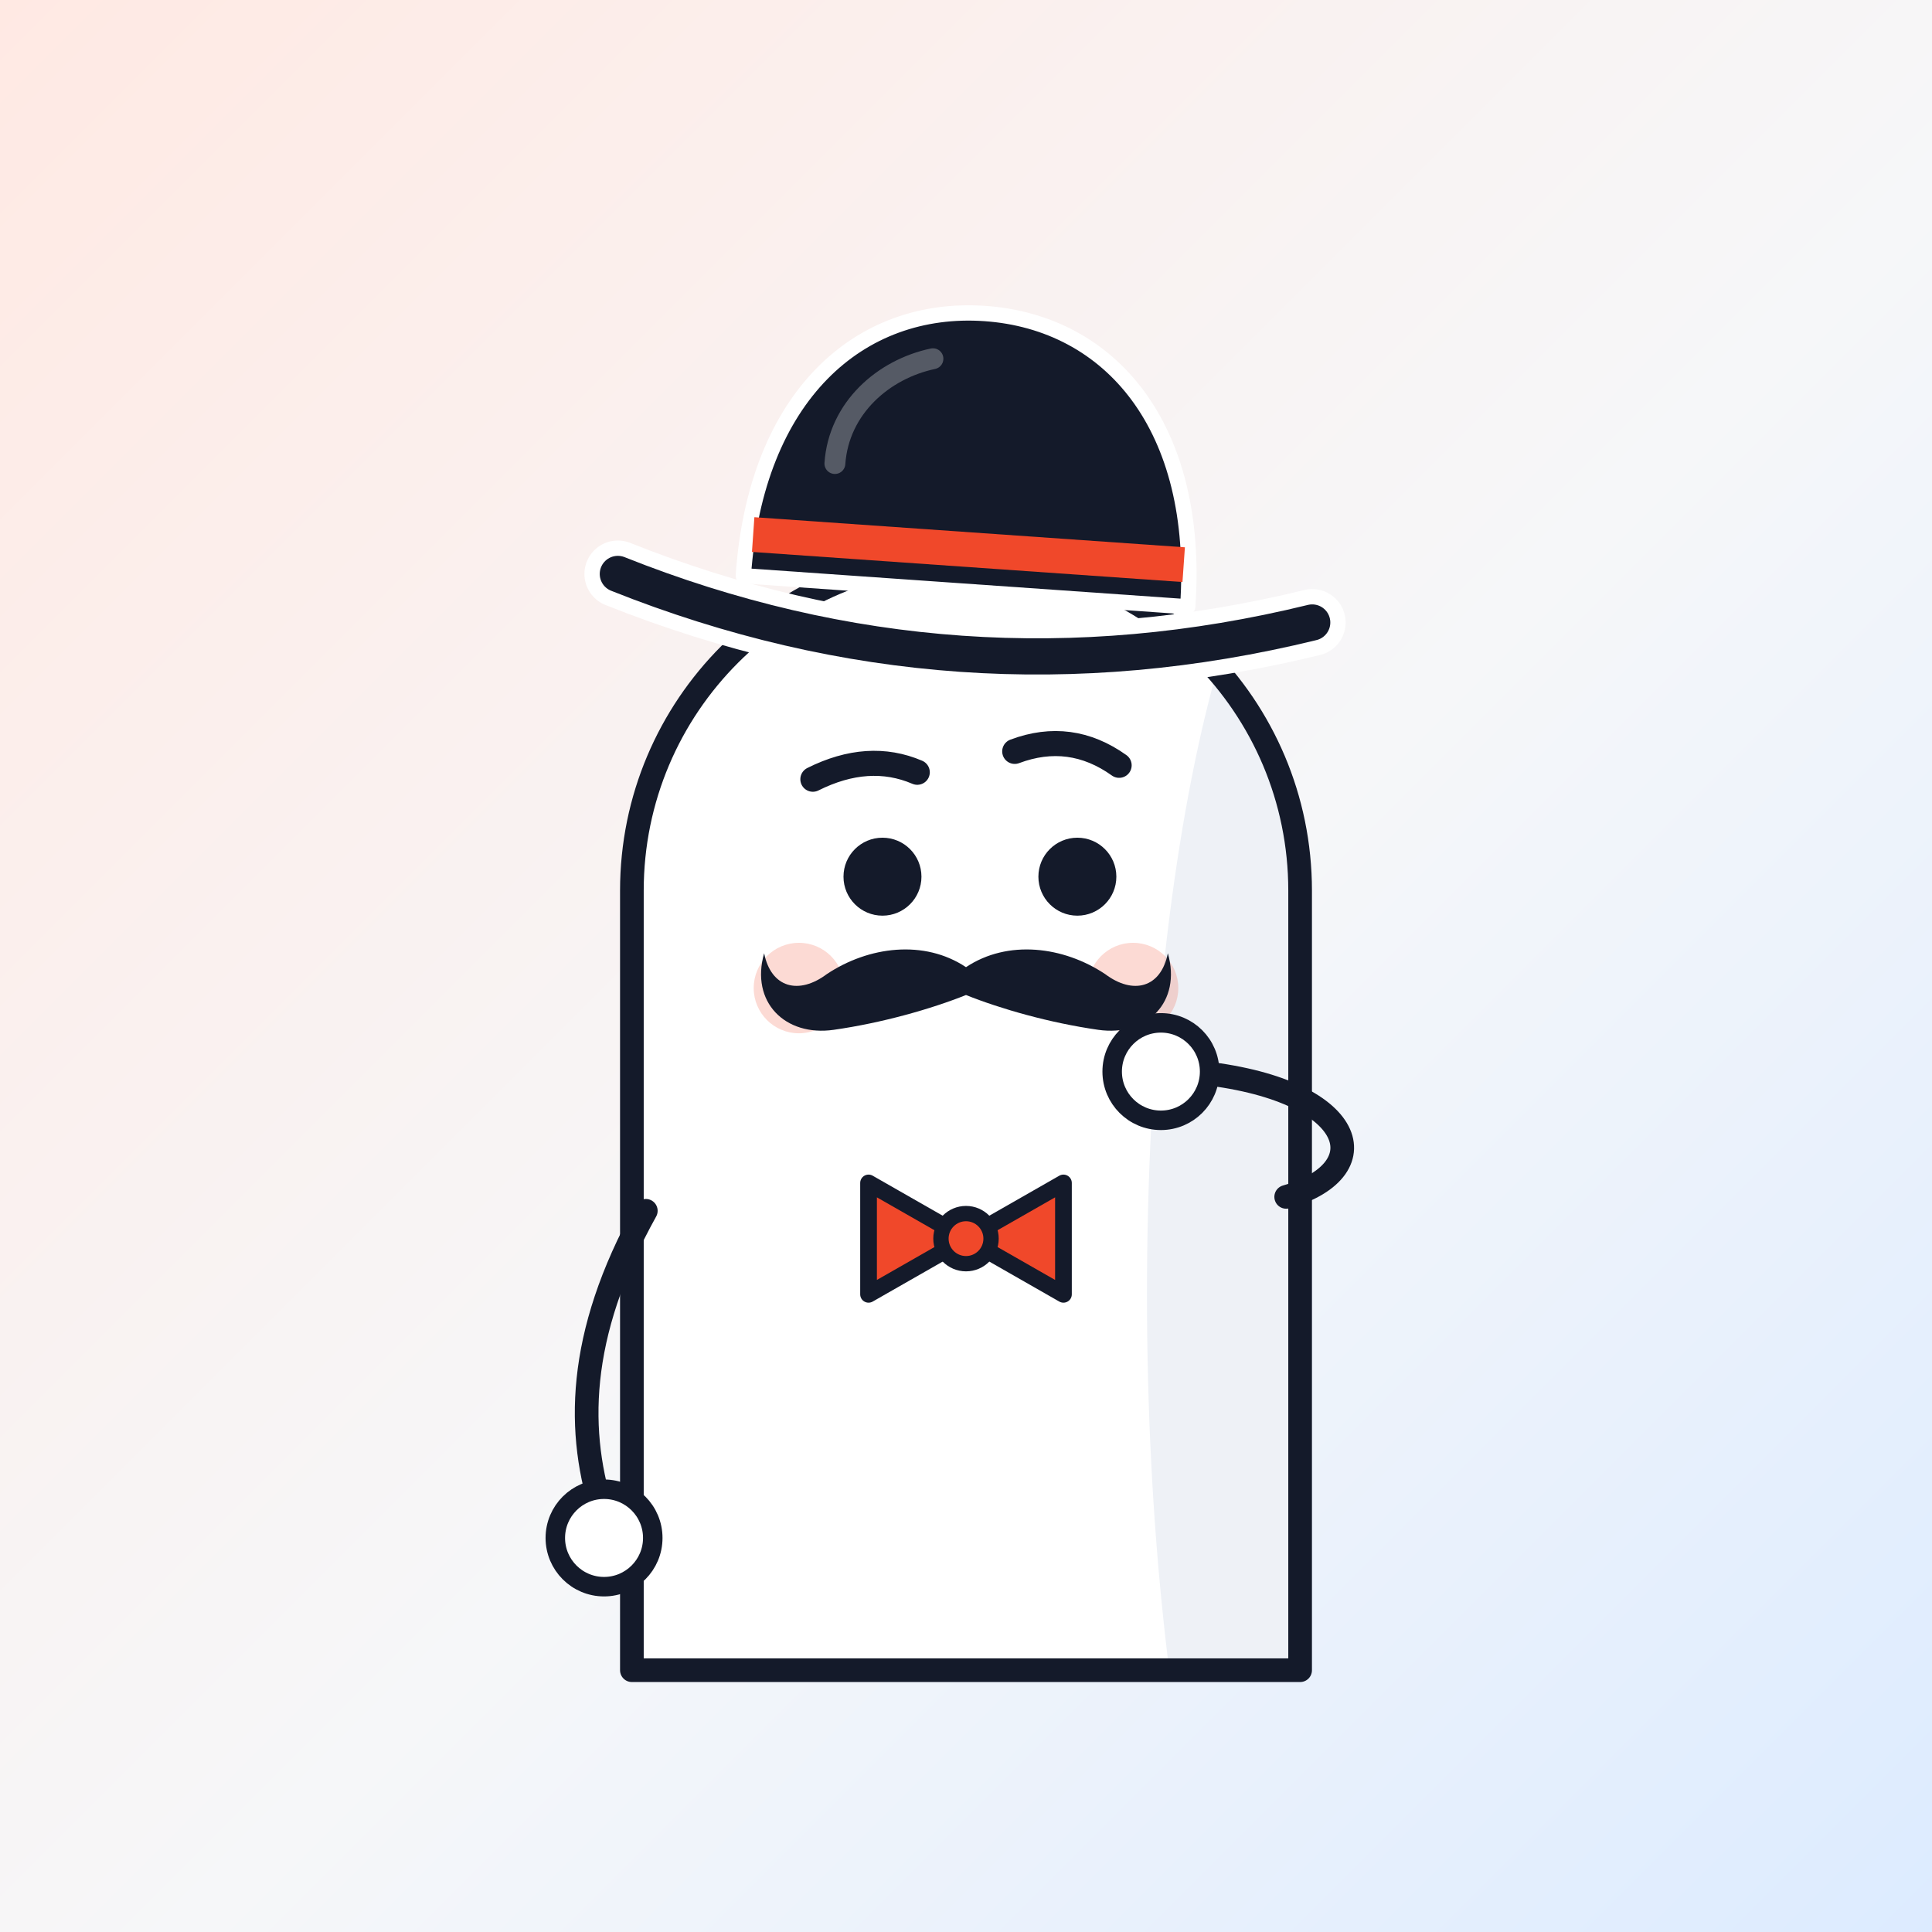
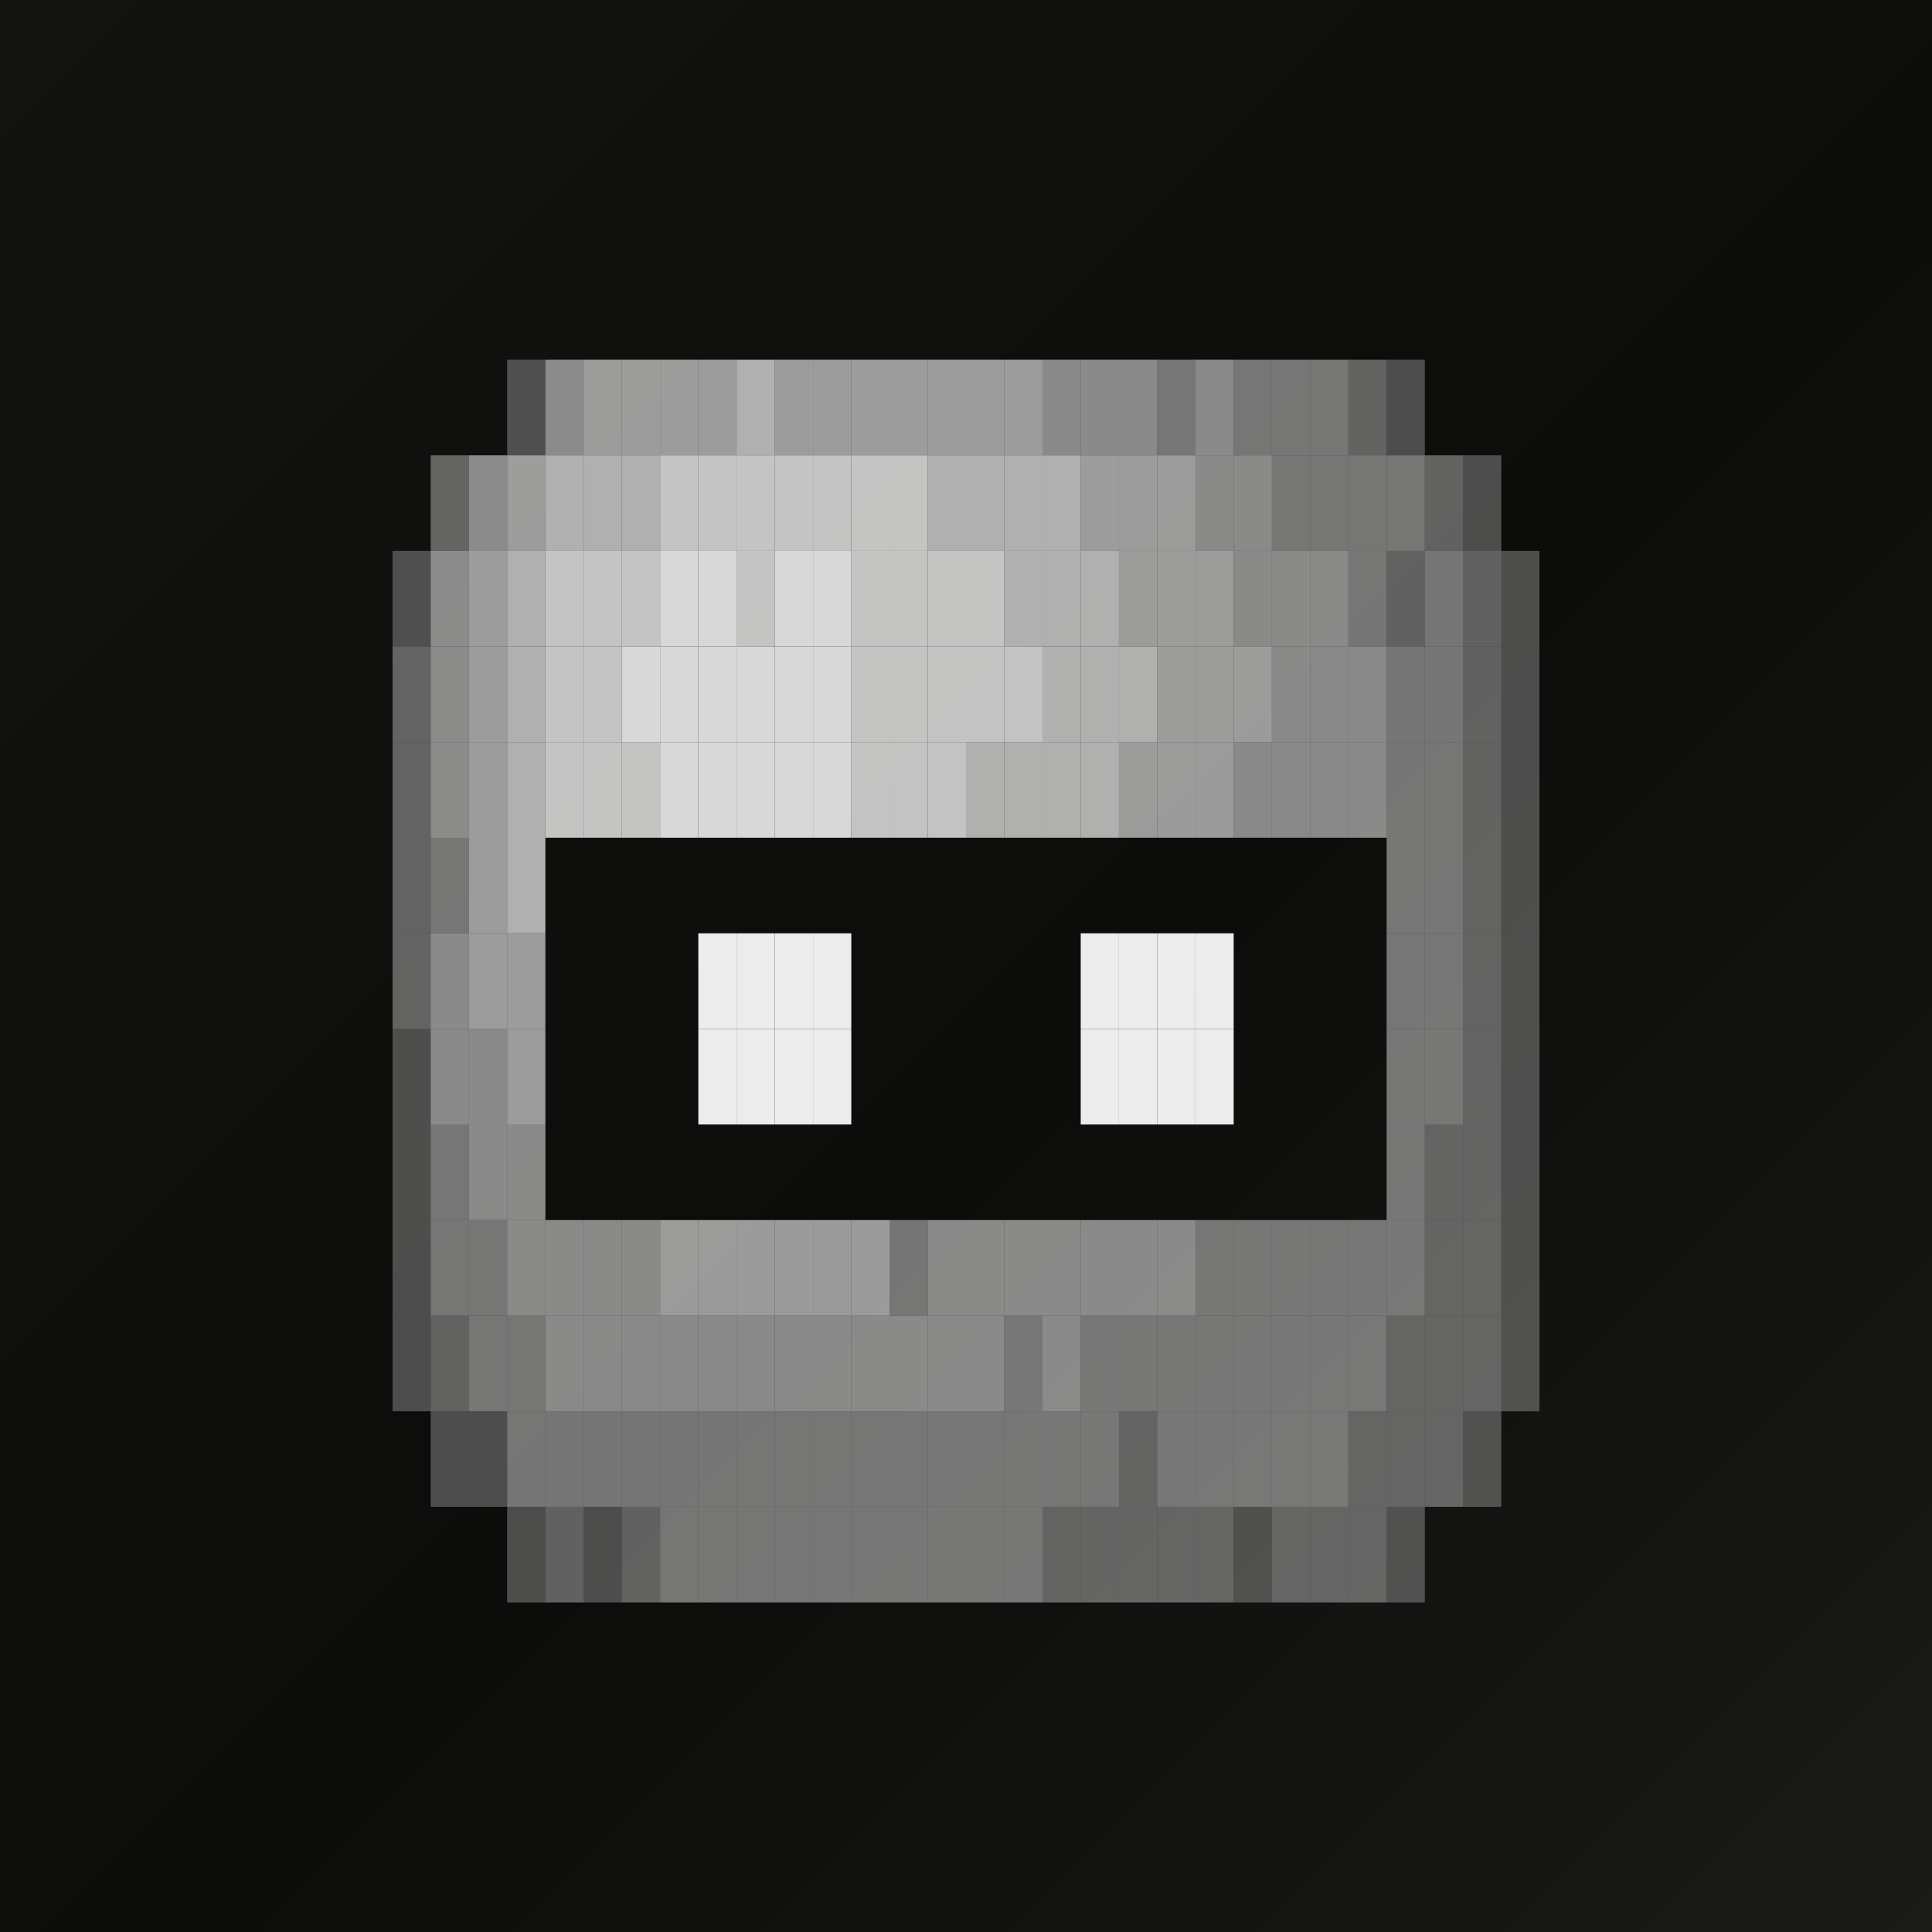
<svg xmlns="http://www.w3.org/2000/svg" viewBox="0 0 1024 1024">
  <defs>
    <linearGradient id="g" x1="0" y1="0" x2="1" y2="1">
-       <stop offset="0" stop-color="#FFE9E3" />
-       <stop offset=".55" stop-color="#F6F7F9" />
-       <stop offset="1" stop-color="#DCEBFF" />
+       <stop offset="0" stop-color="#131312" />
+       <stop offset=".55" stop-color="#0c0c0b" />
+       <stop offset="1" stop-color="#1a1a18" />
    </linearGradient>
  </defs>
  <rect width="1024" height="1024" fill="url(#g)" />
-   <svg x="246" y="140" width="532" height="760" viewBox="28 30 144 206">
-     <defs>
-       <clipPath id="ch4c">
-         <path d="M52 232V120a48 48 0 0 1 96 0V232Z" />
-       </clipPath>
-     </defs>
-     <g class="body">
-       <path d="M52 232V120a48 48 0 0 1 96 0V232Z" fill="#fff" />
-       <g clip-path="url(#ch4c)">
-         <ellipse cx="156" cy="178" rx="30" ry="120" fill="#EEF1F6" />
-       </g>
-       <path d="M52 232V120a48 48 0 0 1 96 0V232Z" fill="none" stroke="#141A2A" stroke-width="3.4" stroke-linejoin="round" />
-       <circle cx="76" cy="134" r="6.5" fill="#F0482A" opacity=".2" />
-       <circle cx="124" cy="134" r="6.5" fill="#F0482A" opacity=".2" />
-       <g class="eyes">
-         <circle cx="88" cy="118" r="5.6" fill="#141A2A" />
-         <circle cx="116" cy="118" r="5.6" fill="#141A2A" />
-       </g>
-       <path d="M78 104q8 -4 15 -1M107 100q8 -3 15 2" stroke="#141A2A" stroke-width="3.6" fill="none" stroke-linecap="round" />
-       <path d="M100 131C94 127 86 128 80 132C76 135 72 134 71 129C69 136 74 141 81 140C88 139 95 137 100 135C105 137 112 139 119 140C126 141 131 136 129 129C128 134 124 135 120 132C114 128 106 127 100 131Z" fill="#141A2A" />
-       <path d="M100 170L86 162V178ZM100 170L114 162V178Z" fill="#F0482A" stroke="#141A2A" stroke-width="2.4" stroke-linejoin="round" />
-       <circle cx="100" cy="170" r="3.6" fill="#F0482A" stroke="#141A2A" stroke-width="2.2" />
-       <path d="M54 166C44 184 44 198 48 210" stroke="#141A2A" stroke-width="3.4" fill="none" stroke-linecap="round" />
-       <circle cx="48" cy="213" r="7" fill="#fff" stroke="#141A2A" stroke-width="2.8" />
-       <path d="M146 164C160 160 156 148 132 146" stroke="#141A2A" stroke-width="3.4" fill="none" stroke-linecap="round" />
-       <circle cx="128" cy="146" r="7" fill="#fff" stroke="#141A2A" stroke-width="2.8" />
-       <g class="hat">
-         <g transform="rotate(4 100 76)">
-           <path d="M50 78Q100 94 150 78" stroke="#fff" stroke-width="9.6" fill="none" stroke-linecap="round" />
-           <path d="M68 77C68 51 82 37 100 37C118 37 132 51 132 77Z" fill="#141A2A" stroke="#fff" stroke-width="2.2" stroke-linejoin="round" />
-           <path d="M69 71H131" stroke="#F0482A" stroke-width="5" />
-           <path d="M50 78Q100 94 150 78" stroke="#141A2A" stroke-width="5.2" fill="none" stroke-linecap="round" />
-           <path d="M80 60C80 52 86 46 93 44" stroke="rgba(255,255,255,.28)" stroke-width="3" fill="none" stroke-linecap="round" />
-         </g>
-       </g>
-     </g>
+   <svg x="208" y="140" width="608" height="760" viewBox="0 0 180 225">
+     <rect x="18" y="15" width="6" height="15" fill="#ececec" opacity="0.29" />
+     <rect x="24" y="15" width="6" height="15" fill="#ececec" opacity="0.56" />
+     <rect x="30" y="15" width="6" height="15" fill="#ececec" opacity="0.64" />
+     <rect x="36" y="15" width="6" height="15" fill="#ececec" opacity="0.64" />
+     <rect x="42" y="15" width="6" height="15" fill="#ececec" opacity="0.64" />
+     <rect x="48" y="15" width="6" height="15" fill="#ececec" opacity="0.64" />
+     <rect x="54" y="15" width="6" height="15" fill="#ececec" opacity="0.73" />
+     <rect x="60" y="15" width="6" height="15" fill="#ececec" opacity="0.64" />
+     <rect x="66" y="15" width="6" height="15" fill="#ececec" opacity="0.64" />
+     <rect x="72" y="15" width="6" height="15" fill="#ececec" opacity="0.64" />
+     <rect x="78" y="15" width="6" height="15" fill="#ececec" opacity="0.64" />
+     <rect x="84" y="15" width="6" height="15" fill="#ececec" opacity="0.64" />
+     <rect x="90" y="15" width="6" height="15" fill="#ececec" opacity="0.64" />
+     <rect x="96" y="15" width="6" height="15" fill="#ececec" opacity="0.64" />
+     <rect x="102" y="15" width="6" height="15" fill="#ececec" opacity="0.56" />
+     <rect x="108" y="15" width="6" height="15" fill="#ececec" opacity="0.56" />
+     <rect x="114" y="15" width="6" height="15" fill="#ececec" opacity="0.56" />
+     <rect x="120" y="15" width="6" height="15" fill="#ececec" opacity="0.47" />
+     <rect x="126" y="15" width="6" height="15" fill="#ececec" opacity="0.56" />
+     <rect x="132" y="15" width="6" height="15" fill="#ececec" opacity="0.47" />
+     <rect x="138" y="15" width="6" height="15" fill="#ececec" opacity="0.47" />
+     <rect x="144" y="15" width="6" height="15" fill="#ececec" opacity="0.47" />
+     <rect x="150" y="15" width="6" height="15" fill="#ececec" opacity="0.38" />
+     <rect x="156" y="15" width="6" height="15" fill="#ececec" opacity="0.29" />
+     <rect x="6" y="30" width="6" height="15" fill="#ececec" opacity="0.38" />
+     <rect x="12" y="30" width="6" height="15" fill="#ececec" opacity="0.56" />
+     <rect x="18" y="30" width="6" height="15" fill="#ececec" opacity="0.64" />
+     <rect x="24" y="30" width="6" height="15" fill="#ececec" opacity="0.73" />
+     <rect x="30" y="30" width="6" height="15" fill="#ececec" opacity="0.73" />
+     <rect x="36" y="30" width="6" height="15" fill="#ececec" opacity="0.73" />
+     <rect x="42" y="30" width="6" height="15" fill="#ececec" opacity="0.82" />
+     <rect x="48" y="30" width="6" height="15" fill="#ececec" opacity="0.82" />
+     <rect x="54" y="30" width="6" height="15" fill="#ececec" opacity="0.82" />
+     <rect x="60" y="30" width="6" height="15" fill="#ececec" opacity="0.82" />
+     <rect x="66" y="30" width="6" height="15" fill="#ececec" opacity="0.82" />
+     <rect x="72" y="30" width="6" height="15" fill="#ececec" opacity="0.82" />
+     <rect x="78" y="30" width="6" height="15" fill="#ececec" opacity="0.82" />
+     <rect x="84" y="30" width="6" height="15" fill="#ececec" opacity="0.73" />
+     <rect x="90" y="30" width="6" height="15" fill="#ececec" opacity="0.73" />
+     <rect x="96" y="30" width="6" height="15" fill="#ececec" opacity="0.73" />
+     <rect x="102" y="30" width="6" height="15" fill="#ececec" opacity="0.73" />
+     <rect x="108" y="30" width="6" height="15" fill="#ececec" opacity="0.64" />
+     <rect x="114" y="30" width="6" height="15" fill="#ececec" opacity="0.64" />
+     <rect x="120" y="30" width="6" height="15" fill="#ececec" opacity="0.64" />
+     <rect x="126" y="30" width="6" height="15" fill="#ececec" opacity="0.56" />
+     <rect x="132" y="30" width="6" height="15" fill="#ececec" opacity="0.56" />
+     <rect x="138" y="30" width="6" height="15" fill="#ececec" opacity="0.47" />
+     <rect x="144" y="30" width="6" height="15" fill="#ececec" opacity="0.47" />
+     <rect x="150" y="30" width="6" height="15" fill="#ececec" opacity="0.47" />
+     <rect x="156" y="30" width="6" height="15" fill="#ececec" opacity="0.47" />
+     <rect x="162" y="30" width="6" height="15" fill="#ececec" opacity="0.38" />
+     <rect x="168" y="30" width="6" height="15" fill="#ececec" opacity="0.29" />
+     <rect x="0" y="45" width="6" height="15" fill="#ececec" opacity="0.29" />
+     <rect x="6" y="45" width="6" height="15" fill="#ececec" opacity="0.56" />
+     <rect x="12" y="45" width="6" height="15" fill="#ececec" opacity="0.64" />
+     <rect x="18" y="45" width="6" height="15" fill="#ececec" opacity="0.73" />
+     <rect x="24" y="45" width="6" height="15" fill="#ececec" opacity="0.82" />
+     <rect x="30" y="45" width="6" height="15" fill="#ececec" opacity="0.82" />
+     <rect x="36" y="45" width="6" height="15" fill="#ececec" opacity="0.82" />
+     <rect x="42" y="45" width="6" height="15" fill="#ececec" opacity="0.91" />
+     <rect x="48" y="45" width="6" height="15" fill="#ececec" opacity="0.91" />
+     <rect x="54" y="45" width="6" height="15" fill="#ececec" opacity="0.82" />
+     <rect x="60" y="45" width="6" height="15" fill="#ececec" opacity="0.91" />
+     <rect x="66" y="45" width="6" height="15" fill="#ececec" opacity="0.91" />
+     <rect x="72" y="45" width="6" height="15" fill="#ececec" opacity="0.82" />
+     <rect x="78" y="45" width="6" height="15" fill="#ececec" opacity="0.82" />
+     <rect x="84" y="45" width="6" height="15" fill="#ececec" opacity="0.82" />
+     <rect x="90" y="45" width="6" height="15" fill="#ececec" opacity="0.82" />
+     <rect x="96" y="45" width="6" height="15" fill="#ececec" opacity="0.73" />
+     <rect x="102" y="45" width="6" height="15" fill="#ececec" opacity="0.73" />
+     <rect x="108" y="45" width="6" height="15" fill="#ececec" opacity="0.73" />
+     <rect x="114" y="45" width="6" height="15" fill="#ececec" opacity="0.64" />
+     <rect x="120" y="45" width="6" height="15" fill="#ececec" opacity="0.64" />
+     <rect x="126" y="45" width="6" height="15" fill="#ececec" opacity="0.64" />
+     <rect x="132" y="45" width="6" height="15" fill="#ececec" opacity="0.56" />
+     <rect x="138" y="45" width="6" height="15" fill="#ececec" opacity="0.56" />
+     <rect x="144" y="45" width="6" height="15" fill="#ececec" opacity="0.56" />
+     <rect x="150" y="45" width="6" height="15" fill="#ececec" opacity="0.47" />
+     <rect x="156" y="45" width="6" height="15" fill="#ececec" opacity="0.38" />
+     <rect x="162" y="45" width="6" height="15" fill="#ececec" opacity="0.47" />
+     <rect x="168" y="45" width="6" height="15" fill="#ececec" opacity="0.38" />
+     <rect x="174" y="45" width="6" height="15" fill="#ececec" opacity="0.29" />
+     <rect x="0" y="60" width="6" height="15" fill="#ececec" opacity="0.38" />
+     <rect x="6" y="60" width="6" height="15" fill="#ececec" opacity="0.56" />
+     <rect x="12" y="60" width="6" height="15" fill="#ececec" opacity="0.64" />
+     <rect x="18" y="60" width="6" height="15" fill="#ececec" opacity="0.73" />
+     <rect x="24" y="60" width="6" height="15" fill="#ececec" opacity="0.82" />
+     <rect x="30" y="60" width="6" height="15" fill="#ececec" opacity="0.82" />
+     <rect x="36" y="60" width="6" height="15" fill="#ececec" opacity="0.91" />
+     <rect x="42" y="60" width="6" height="15" fill="#ececec" opacity="0.91" />
+     <rect x="48" y="60" width="6" height="15" fill="#ececec" opacity="0.91" />
+     <rect x="54" y="60" width="6" height="15" fill="#ececec" opacity="0.91" />
+     <rect x="60" y="60" width="6" height="15" fill="#ececec" opacity="0.91" />
+     <rect x="66" y="60" width="6" height="15" fill="#ececec" opacity="0.91" />
+     <rect x="72" y="60" width="6" height="15" fill="#ececec" opacity="0.82" />
+     <rect x="78" y="60" width="6" height="15" fill="#ececec" opacity="0.82" />
+     <rect x="84" y="60" width="6" height="15" fill="#ececec" opacity="0.82" />
+     <rect x="90" y="60" width="6" height="15" fill="#ececec" opacity="0.82" />
+     <rect x="96" y="60" width="6" height="15" fill="#ececec" opacity="0.82" />
+     <rect x="102" y="60" width="6" height="15" fill="#ececec" opacity="0.73" />
+     <rect x="108" y="60" width="6" height="15" fill="#ececec" opacity="0.73" />
+     <rect x="114" y="60" width="6" height="15" fill="#ececec" opacity="0.73" />
+     <rect x="120" y="60" width="6" height="15" fill="#ececec" opacity="0.64" />
+     <rect x="126" y="60" width="6" height="15" fill="#ececec" opacity="0.64" />
+     <rect x="132" y="60" width="6" height="15" fill="#ececec" opacity="0.64" />
+     <rect x="138" y="60" width="6" height="15" fill="#ececec" opacity="0.56" />
+     <rect x="144" y="60" width="6" height="15" fill="#ececec" opacity="0.56" />
+     <rect x="150" y="60" width="6" height="15" fill="#ececec" opacity="0.56" />
+     <rect x="156" y="60" width="6" height="15" fill="#ececec" opacity="0.47" />
+     <rect x="162" y="60" width="6" height="15" fill="#ececec" opacity="0.47" />
+     <rect x="168" y="60" width="6" height="15" fill="#ececec" opacity="0.38" />
+     <rect x="174" y="60" width="6" height="15" fill="#ececec" opacity="0.29" />
+     <rect x="0" y="75" width="6" height="15" fill="#ececec" opacity="0.38" />
+     <rect x="6" y="75" width="6" height="15" fill="#ececec" opacity="0.56" />
+     <rect x="12" y="75" width="6" height="15" fill="#ececec" opacity="0.64" />
+     <rect x="18" y="75" width="6" height="15" fill="#ececec" opacity="0.73" />
+     <rect x="24" y="75" width="6" height="15" fill="#ececec" opacity="0.82" />
+     <rect x="30" y="75" width="6" height="15" fill="#ececec" opacity="0.82" />
+     <rect x="36" y="75" width="6" height="15" fill="#ececec" opacity="0.82" />
+     <rect x="42" y="75" width="6" height="15" fill="#ececec" opacity="0.91" />
+     <rect x="48" y="75" width="6" height="15" fill="#ececec" opacity="0.91" />
+     <rect x="54" y="75" width="6" height="15" fill="#ececec" opacity="0.91" />
+     <rect x="60" y="75" width="6" height="15" fill="#ececec" opacity="0.91" />
+     <rect x="66" y="75" width="6" height="15" fill="#ececec" opacity="0.91" />
+     <rect x="72" y="75" width="6" height="15" fill="#ececec" opacity="0.82" />
+     <rect x="78" y="75" width="6" height="15" fill="#ececec" opacity="0.82" />
+     <rect x="84" y="75" width="6" height="15" fill="#ececec" opacity="0.82" />
+     <rect x="90" y="75" width="6" height="15" fill="#ececec" opacity="0.73" />
+     <rect x="96" y="75" width="6" height="15" fill="#ececec" opacity="0.73" />
+     <rect x="102" y="75" width="6" height="15" fill="#ececec" opacity="0.73" />
+     <rect x="108" y="75" width="6" height="15" fill="#ececec" opacity="0.73" />
+     <rect x="114" y="75" width="6" height="15" fill="#ececec" opacity="0.64" />
+     <rect x="120" y="75" width="6" height="15" fill="#ececec" opacity="0.64" />
+     <rect x="126" y="75" width="6" height="15" fill="#ececec" opacity="0.64" />
+     <rect x="132" y="75" width="6" height="15" fill="#ececec" opacity="0.56" />
+     <rect x="138" y="75" width="6" height="15" fill="#ececec" opacity="0.56" />
+     <rect x="144" y="75" width="6" height="15" fill="#ececec" opacity="0.56" />
+     <rect x="150" y="75" width="6" height="15" fill="#ececec" opacity="0.56" />
+     <rect x="156" y="75" width="6" height="15" fill="#ececec" opacity="0.47" />
+     <rect x="162" y="75" width="6" height="15" fill="#ececec" opacity="0.47" />
+     <rect x="168" y="75" width="6" height="15" fill="#ececec" opacity="0.38" />
+     <rect x="174" y="75" width="6" height="15" fill="#ececec" opacity="0.29" />
+     <rect x="0" y="90" width="6" height="15" fill="#ececec" opacity="0.38" />
+     <rect x="6" y="90" width="6" height="15" fill="#ececec" opacity="0.47" />
+     <rect x="12" y="90" width="6" height="15" fill="#ececec" opacity="0.64" />
+     <rect x="18" y="90" width="6" height="15" fill="#ececec" opacity="0.73" />
+     <rect x="156" y="90" width="6" height="15" fill="#ececec" opacity="0.47" />
+     <rect x="162" y="90" width="6" height="15" fill="#ececec" opacity="0.47" />
+     <rect x="168" y="90" width="6" height="15" fill="#ececec" opacity="0.38" />
+     <rect x="174" y="90" width="6" height="15" fill="#ececec" opacity="0.29" />
+     <rect x="0" y="105" width="6" height="15" fill="#ececec" opacity="0.38" />
+     <rect x="6" y="105" width="6" height="15" fill="#ececec" opacity="0.56" />
+     <rect x="12" y="105" width="6" height="15" fill="#ececec" opacity="0.64" />
+     <rect x="18" y="105" width="6" height="15" fill="#ececec" opacity="0.64" />
+     <rect x="48" y="105" width="6" height="15" fill="#ececec" opacity="1.00" />
+     <rect x="54" y="105" width="6" height="15" fill="#ececec" opacity="1.00" />
+     <rect x="60" y="105" width="6" height="15" fill="#ececec" opacity="1.00" />
+     <rect x="66" y="105" width="6" height="15" fill="#ececec" opacity="1.00" />
+     <rect x="108" y="105" width="6" height="15" fill="#ececec" opacity="1.00" />
+     <rect x="114" y="105" width="6" height="15" fill="#ececec" opacity="1.00" />
+     <rect x="120" y="105" width="6" height="15" fill="#ececec" opacity="1.00" />
+     <rect x="126" y="105" width="6" height="15" fill="#ececec" opacity="1.00" />
+     <rect x="156" y="105" width="6" height="15" fill="#ececec" opacity="0.47" />
+     <rect x="162" y="105" width="6" height="15" fill="#ececec" opacity="0.47" />
+     <rect x="168" y="105" width="6" height="15" fill="#ececec" opacity="0.38" />
+     <rect x="174" y="105" width="6" height="15" fill="#ececec" opacity="0.29" />
+     <rect x="0" y="120" width="6" height="15" fill="#ececec" opacity="0.29" />
+     <rect x="6" y="120" width="6" height="15" fill="#ececec" opacity="0.56" />
+     <rect x="12" y="120" width="6" height="15" fill="#ececec" opacity="0.56" />
+     <rect x="18" y="120" width="6" height="15" fill="#ececec" opacity="0.64" />
+     <rect x="48" y="120" width="6" height="15" fill="#ececec" opacity="1.00" />
+     <rect x="54" y="120" width="6" height="15" fill="#ececec" opacity="1.00" />
+     <rect x="60" y="120" width="6" height="15" fill="#ececec" opacity="1.00" />
+     <rect x="66" y="120" width="6" height="15" fill="#ececec" opacity="1.00" />
+     <rect x="108" y="120" width="6" height="15" fill="#ececec" opacity="1.00" />
+     <rect x="114" y="120" width="6" height="15" fill="#ececec" opacity="1.00" />
+     <rect x="120" y="120" width="6" height="15" fill="#ececec" opacity="1.00" />
+     <rect x="126" y="120" width="6" height="15" fill="#ececec" opacity="1.00" />
+     <rect x="156" y="120" width="6" height="15" fill="#ececec" opacity="0.47" />
+     <rect x="162" y="120" width="6" height="15" fill="#ececec" opacity="0.47" />
+     <rect x="168" y="120" width="6" height="15" fill="#ececec" opacity="0.38" />
+     <rect x="174" y="120" width="6" height="15" fill="#ececec" opacity="0.29" />
+     <rect x="0" y="135" width="6" height="15" fill="#ececec" opacity="0.29" />
+     <rect x="6" y="135" width="6" height="15" fill="#ececec" opacity="0.47" />
+     <rect x="12" y="135" width="6" height="15" fill="#ececec" opacity="0.56" />
+     <rect x="18" y="135" width="6" height="15" fill="#ececec" opacity="0.56" />
+     <rect x="156" y="135" width="6" height="15" fill="#ececec" opacity="0.47" />
+     <rect x="162" y="135" width="6" height="15" fill="#ececec" opacity="0.38" />
+     <rect x="168" y="135" width="6" height="15" fill="#ececec" opacity="0.38" />
+     <rect x="174" y="135" width="6" height="15" fill="#ececec" opacity="0.29" />
+     <rect x="0" y="150" width="6" height="15" fill="#ececec" opacity="0.29" />
+     <rect x="6" y="150" width="6" height="15" fill="#ececec" opacity="0.47" />
+     <rect x="12" y="150" width="6" height="15" fill="#ececec" opacity="0.47" />
+     <rect x="18" y="150" width="6" height="15" fill="#ececec" opacity="0.56" />
+     <rect x="24" y="150" width="6" height="15" fill="#ececec" opacity="0.56" />
+     <rect x="30" y="150" width="6" height="15" fill="#ececec" opacity="0.56" />
+     <rect x="36" y="150" width="6" height="15" fill="#ececec" opacity="0.56" />
+     <rect x="42" y="150" width="6" height="15" fill="#ececec" opacity="0.64" />
+     <rect x="48" y="150" width="6" height="15" fill="#ececec" opacity="0.64" />
+     <rect x="54" y="150" width="6" height="15" fill="#ececec" opacity="0.64" />
+     <rect x="60" y="150" width="6" height="15" fill="#ececec" opacity="0.64" />
+     <rect x="66" y="150" width="6" height="15" fill="#ececec" opacity="0.64" />
+     <rect x="72" y="150" width="6" height="15" fill="#ececec" opacity="0.64" />
+     <rect x="78" y="150" width="6" height="15" fill="#ececec" opacity="0.47" />
+     <rect x="84" y="150" width="6" height="15" fill="#ececec" opacity="0.56" />
+     <rect x="90" y="150" width="6" height="15" fill="#ececec" opacity="0.56" />
+     <rect x="96" y="150" width="6" height="15" fill="#ececec" opacity="0.56" />
+     <rect x="102" y="150" width="6" height="15" fill="#ececec" opacity="0.56" />
+     <rect x="108" y="150" width="6" height="15" fill="#ececec" opacity="0.56" />
+     <rect x="114" y="150" width="6" height="15" fill="#ececec" opacity="0.56" />
+     <rect x="120" y="150" width="6" height="15" fill="#ececec" opacity="0.56" />
+     <rect x="126" y="150" width="6" height="15" fill="#ececec" opacity="0.47" />
+     <rect x="132" y="150" width="6" height="15" fill="#ececec" opacity="0.47" />
+     <rect x="138" y="150" width="6" height="15" fill="#ececec" opacity="0.47" />
+     <rect x="144" y="150" width="6" height="15" fill="#ececec" opacity="0.47" />
+     <rect x="150" y="150" width="6" height="15" fill="#ececec" opacity="0.47" />
+     <rect x="156" y="150" width="6" height="15" fill="#ececec" opacity="0.47" />
+     <rect x="162" y="150" width="6" height="15" fill="#ececec" opacity="0.38" />
+     <rect x="168" y="150" width="6" height="15" fill="#ececec" opacity="0.38" />
+     <rect x="174" y="150" width="6" height="15" fill="#ececec" opacity="0.29" />
+     <rect x="0" y="165" width="6" height="15" fill="#ececec" opacity="0.29" />
+     <rect x="6" y="165" width="6" height="15" fill="#ececec" opacity="0.38" />
+     <rect x="12" y="165" width="6" height="15" fill="#ececec" opacity="0.47" />
+     <rect x="18" y="165" width="6" height="15" fill="#ececec" opacity="0.47" />
+     <rect x="24" y="165" width="6" height="15" fill="#ececec" opacity="0.56" />
+     <rect x="30" y="165" width="6" height="15" fill="#ececec" opacity="0.56" />
+     <rect x="36" y="165" width="6" height="15" fill="#ececec" opacity="0.56" />
+     <rect x="42" y="165" width="6" height="15" fill="#ececec" opacity="0.56" />
+     <rect x="48" y="165" width="6" height="15" fill="#ececec" opacity="0.56" />
+     <rect x="54" y="165" width="6" height="15" fill="#ececec" opacity="0.56" />
+     <rect x="60" y="165" width="6" height="15" fill="#ececec" opacity="0.56" />
+     <rect x="66" y="165" width="6" height="15" fill="#ececec" opacity="0.56" />
+     <rect x="72" y="165" width="6" height="15" fill="#ececec" opacity="0.56" />
+     <rect x="78" y="165" width="6" height="15" fill="#ececec" opacity="0.56" />
+     <rect x="84" y="165" width="6" height="15" fill="#ececec" opacity="0.56" />
+     <rect x="90" y="165" width="6" height="15" fill="#ececec" opacity="0.56" />
+     <rect x="96" y="165" width="6" height="15" fill="#ececec" opacity="0.47" />
+     <rect x="102" y="165" width="6" height="15" fill="#ececec" opacity="0.56" />
+     <rect x="108" y="165" width="6" height="15" fill="#ececec" opacity="0.47" />
+     <rect x="114" y="165" width="6" height="15" fill="#ececec" opacity="0.47" />
+     <rect x="120" y="165" width="6" height="15" fill="#ececec" opacity="0.47" />
+     <rect x="126" y="165" width="6" height="15" fill="#ececec" opacity="0.47" />
+     <rect x="132" y="165" width="6" height="15" fill="#ececec" opacity="0.47" />
+     <rect x="138" y="165" width="6" height="15" fill="#ececec" opacity="0.47" />
+     <rect x="144" y="165" width="6" height="15" fill="#ececec" opacity="0.47" />
+     <rect x="150" y="165" width="6" height="15" fill="#ececec" opacity="0.47" />
+     <rect x="156" y="165" width="6" height="15" fill="#ececec" opacity="0.38" />
+     <rect x="162" y="165" width="6" height="15" fill="#ececec" opacity="0.38" />
+     <rect x="168" y="165" width="6" height="15" fill="#ececec" opacity="0.38" />
+     <rect x="174" y="165" width="6" height="15" fill="#ececec" opacity="0.29" />
+     <rect x="6" y="180" width="6" height="15" fill="#ececec" opacity="0.29" />
+     <rect x="12" y="180" width="6" height="15" fill="#ececec" opacity="0.29" />
+     <rect x="18" y="180" width="6" height="15" fill="#ececec" opacity="0.47" />
+     <rect x="24" y="180" width="6" height="15" fill="#ececec" opacity="0.47" />
+     <rect x="30" y="180" width="6" height="15" fill="#ececec" opacity="0.47" />
+     <rect x="36" y="180" width="6" height="15" fill="#ececec" opacity="0.47" />
+     <rect x="42" y="180" width="6" height="15" fill="#ececec" opacity="0.47" />
+     <rect x="48" y="180" width="6" height="15" fill="#ececec" opacity="0.47" />
+     <rect x="54" y="180" width="6" height="15" fill="#ececec" opacity="0.47" />
+     <rect x="60" y="180" width="6" height="15" fill="#ececec" opacity="0.47" />
+     <rect x="66" y="180" width="6" height="15" fill="#ececec" opacity="0.47" />
+     <rect x="72" y="180" width="6" height="15" fill="#ececec" opacity="0.47" />
+     <rect x="78" y="180" width="6" height="15" fill="#ececec" opacity="0.47" />
+     <rect x="84" y="180" width="6" height="15" fill="#ececec" opacity="0.47" />
+     <rect x="90" y="180" width="6" height="15" fill="#ececec" opacity="0.47" />
+     <rect x="96" y="180" width="6" height="15" fill="#ececec" opacity="0.47" />
+     <rect x="102" y="180" width="6" height="15" fill="#ececec" opacity="0.47" />
+     <rect x="108" y="180" width="6" height="15" fill="#ececec" opacity="0.47" />
+     <rect x="114" y="180" width="6" height="15" fill="#ececec" opacity="0.38" />
+     <rect x="120" y="180" width="6" height="15" fill="#ececec" opacity="0.47" />
+     <rect x="126" y="180" width="6" height="15" fill="#ececec" opacity="0.47" />
+     <rect x="132" y="180" width="6" height="15" fill="#ececec" opacity="0.47" />
+     <rect x="138" y="180" width="6" height="15" fill="#ececec" opacity="0.47" />
+     <rect x="144" y="180" width="6" height="15" fill="#ececec" opacity="0.47" />
+     <rect x="150" y="180" width="6" height="15" fill="#ececec" opacity="0.38" />
+     <rect x="156" y="180" width="6" height="15" fill="#ececec" opacity="0.38" />
+     <rect x="162" y="180" width="6" height="15" fill="#ececec" opacity="0.38" />
+     <rect x="168" y="180" width="6" height="15" fill="#ececec" opacity="0.29" />
+     <rect x="18" y="195" width="6" height="15" fill="#ececec" opacity="0.29" />
+     <rect x="24" y="195" width="6" height="15" fill="#ececec" opacity="0.38" />
+     <rect x="30" y="195" width="6" height="15" fill="#ececec" opacity="0.29" />
+     <rect x="36" y="195" width="6" height="15" fill="#ececec" opacity="0.38" />
+     <rect x="42" y="195" width="6" height="15" fill="#ececec" opacity="0.47" />
+     <rect x="48" y="195" width="6" height="15" fill="#ececec" opacity="0.47" />
+     <rect x="54" y="195" width="6" height="15" fill="#ececec" opacity="0.47" />
+     <rect x="60" y="195" width="6" height="15" fill="#ececec" opacity="0.47" />
+     <rect x="66" y="195" width="6" height="15" fill="#ececec" opacity="0.47" />
+     <rect x="72" y="195" width="6" height="15" fill="#ececec" opacity="0.47" />
+     <rect x="78" y="195" width="6" height="15" fill="#ececec" opacity="0.47" />
+     <rect x="84" y="195" width="6" height="15" fill="#ececec" opacity="0.47" />
+     <rect x="90" y="195" width="6" height="15" fill="#ececec" opacity="0.47" />
+     <rect x="96" y="195" width="6" height="15" fill="#ececec" opacity="0.47" />
+     <rect x="102" y="195" width="6" height="15" fill="#ececec" opacity="0.38" />
+     <rect x="108" y="195" width="6" height="15" fill="#ececec" opacity="0.38" />
+     <rect x="114" y="195" width="6" height="15" fill="#ececec" opacity="0.38" />
+     <rect x="120" y="195" width="6" height="15" fill="#ececec" opacity="0.38" />
+     <rect x="126" y="195" width="6" height="15" fill="#ececec" opacity="0.38" />
+     <rect x="132" y="195" width="6" height="15" fill="#ececec" opacity="0.29" />
+     <rect x="138" y="195" width="6" height="15" fill="#ececec" opacity="0.38" />
+     <rect x="144" y="195" width="6" height="15" fill="#ececec" opacity="0.38" />
+     <rect x="150" y="195" width="6" height="15" fill="#ececec" opacity="0.38" />
+     <rect x="156" y="195" width="6" height="15" fill="#ececec" opacity="0.29" />
  </svg>
</svg>
